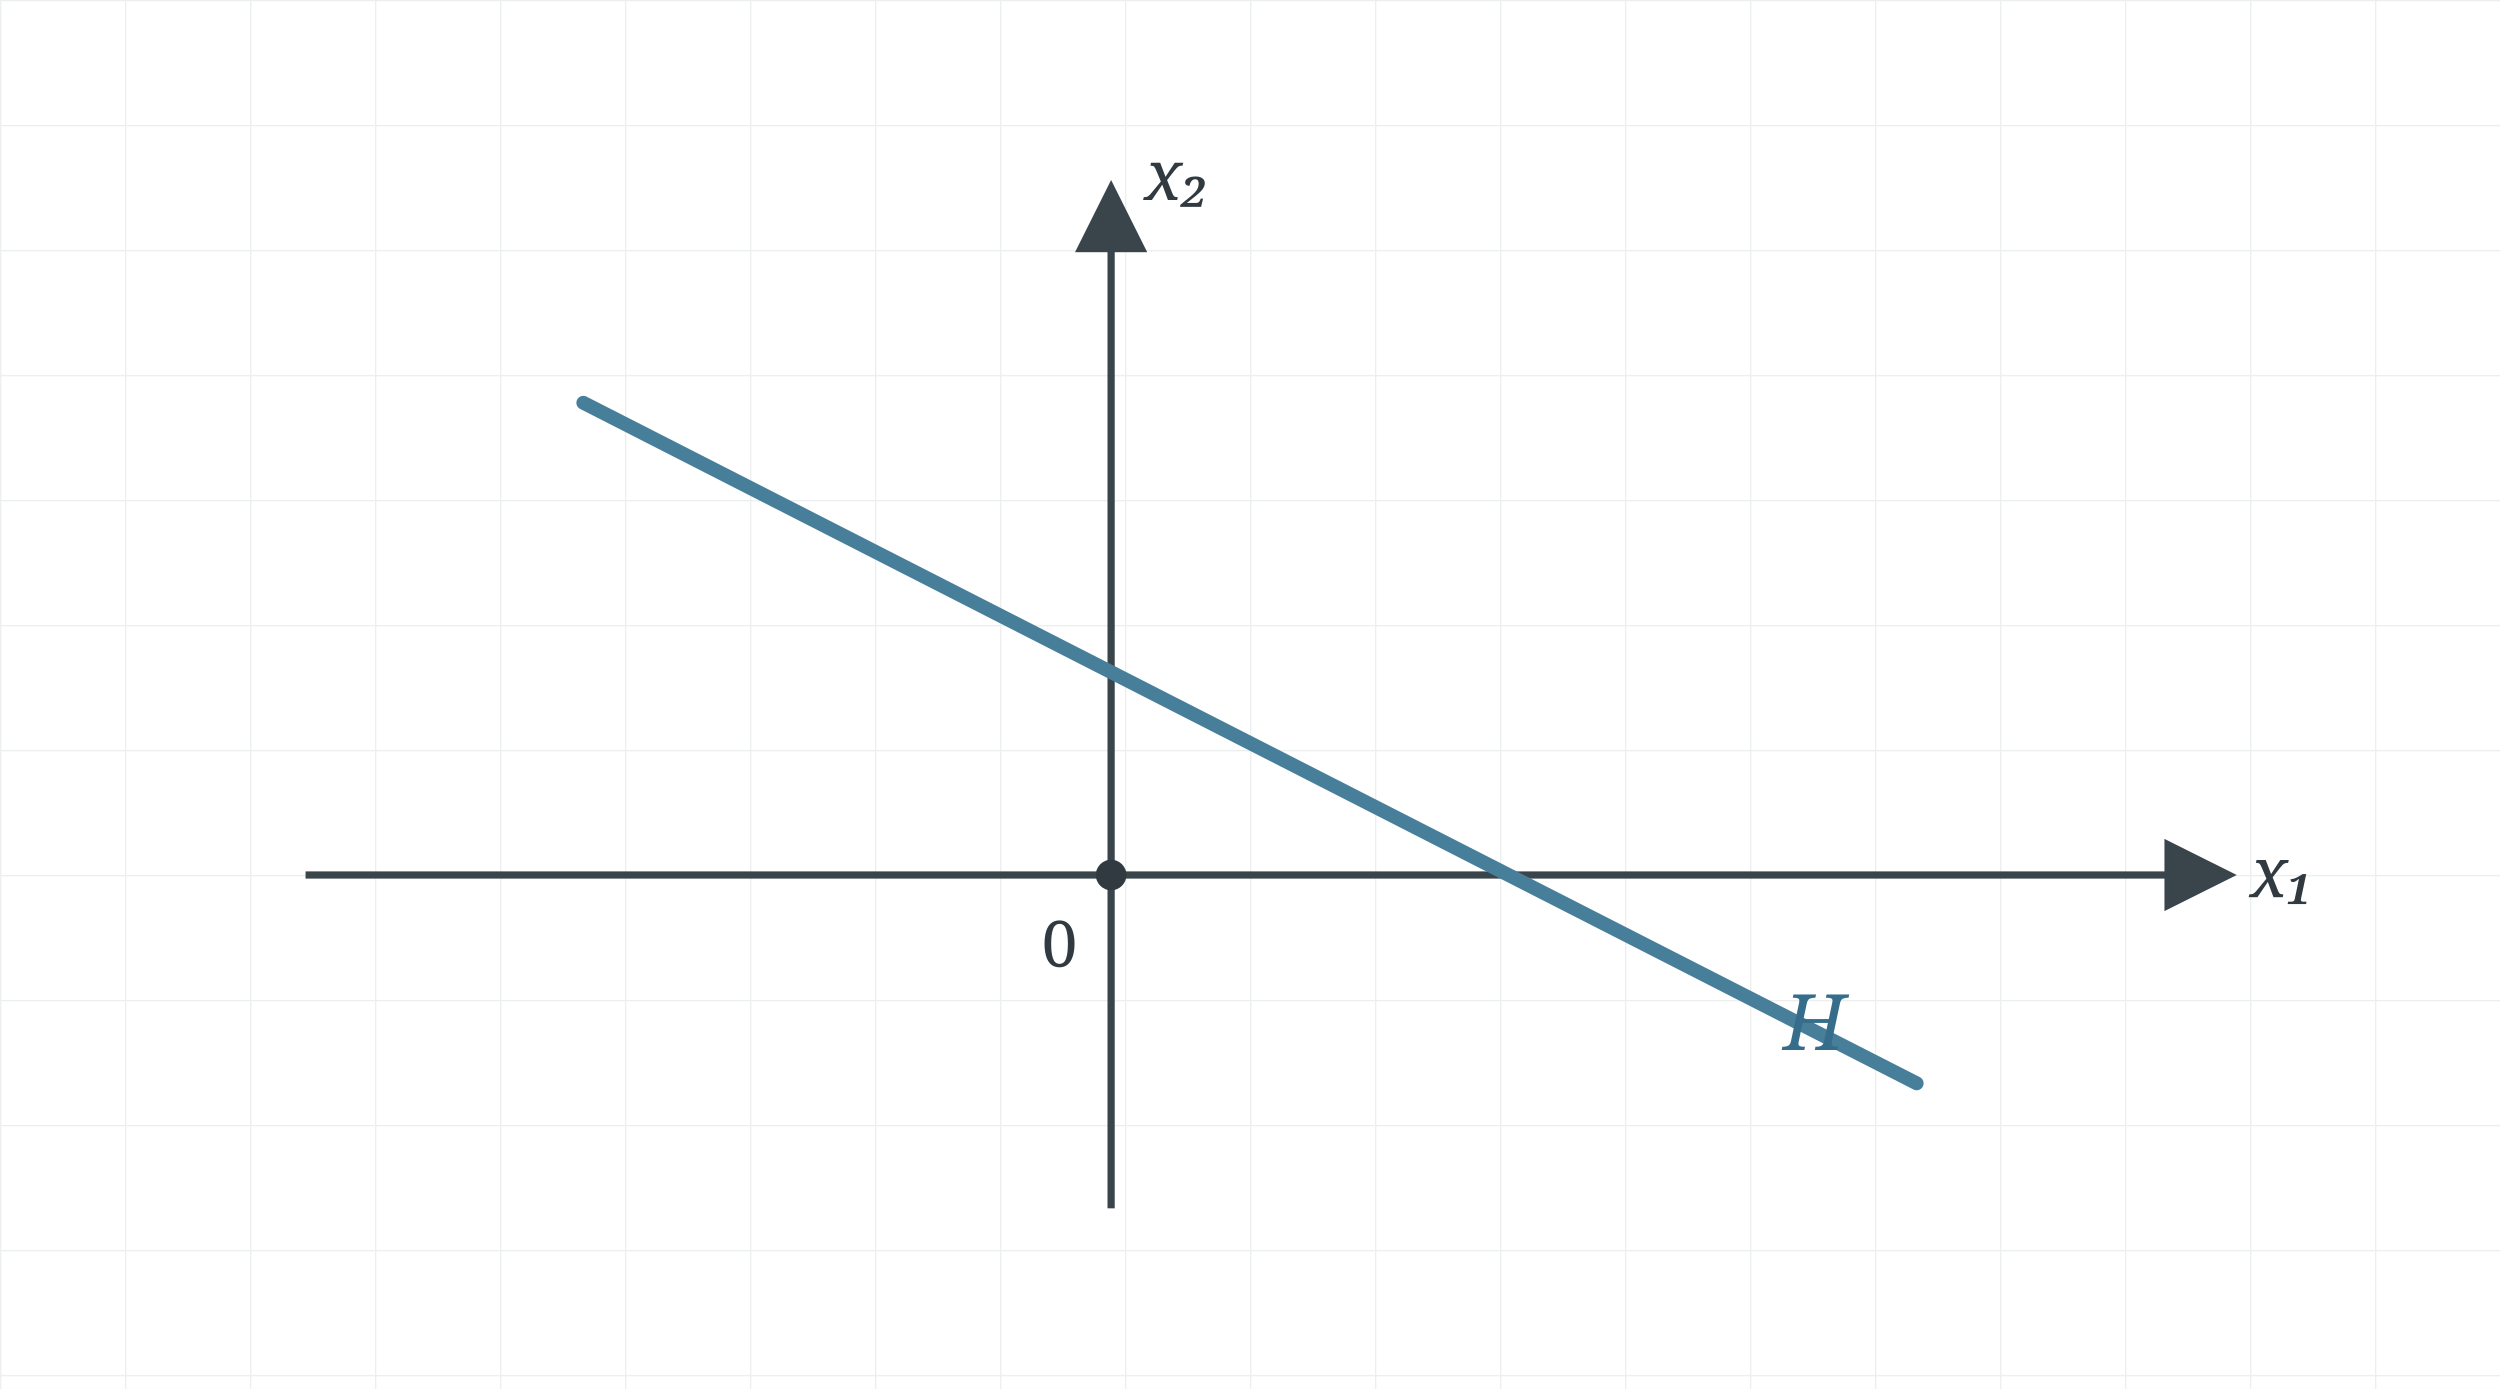
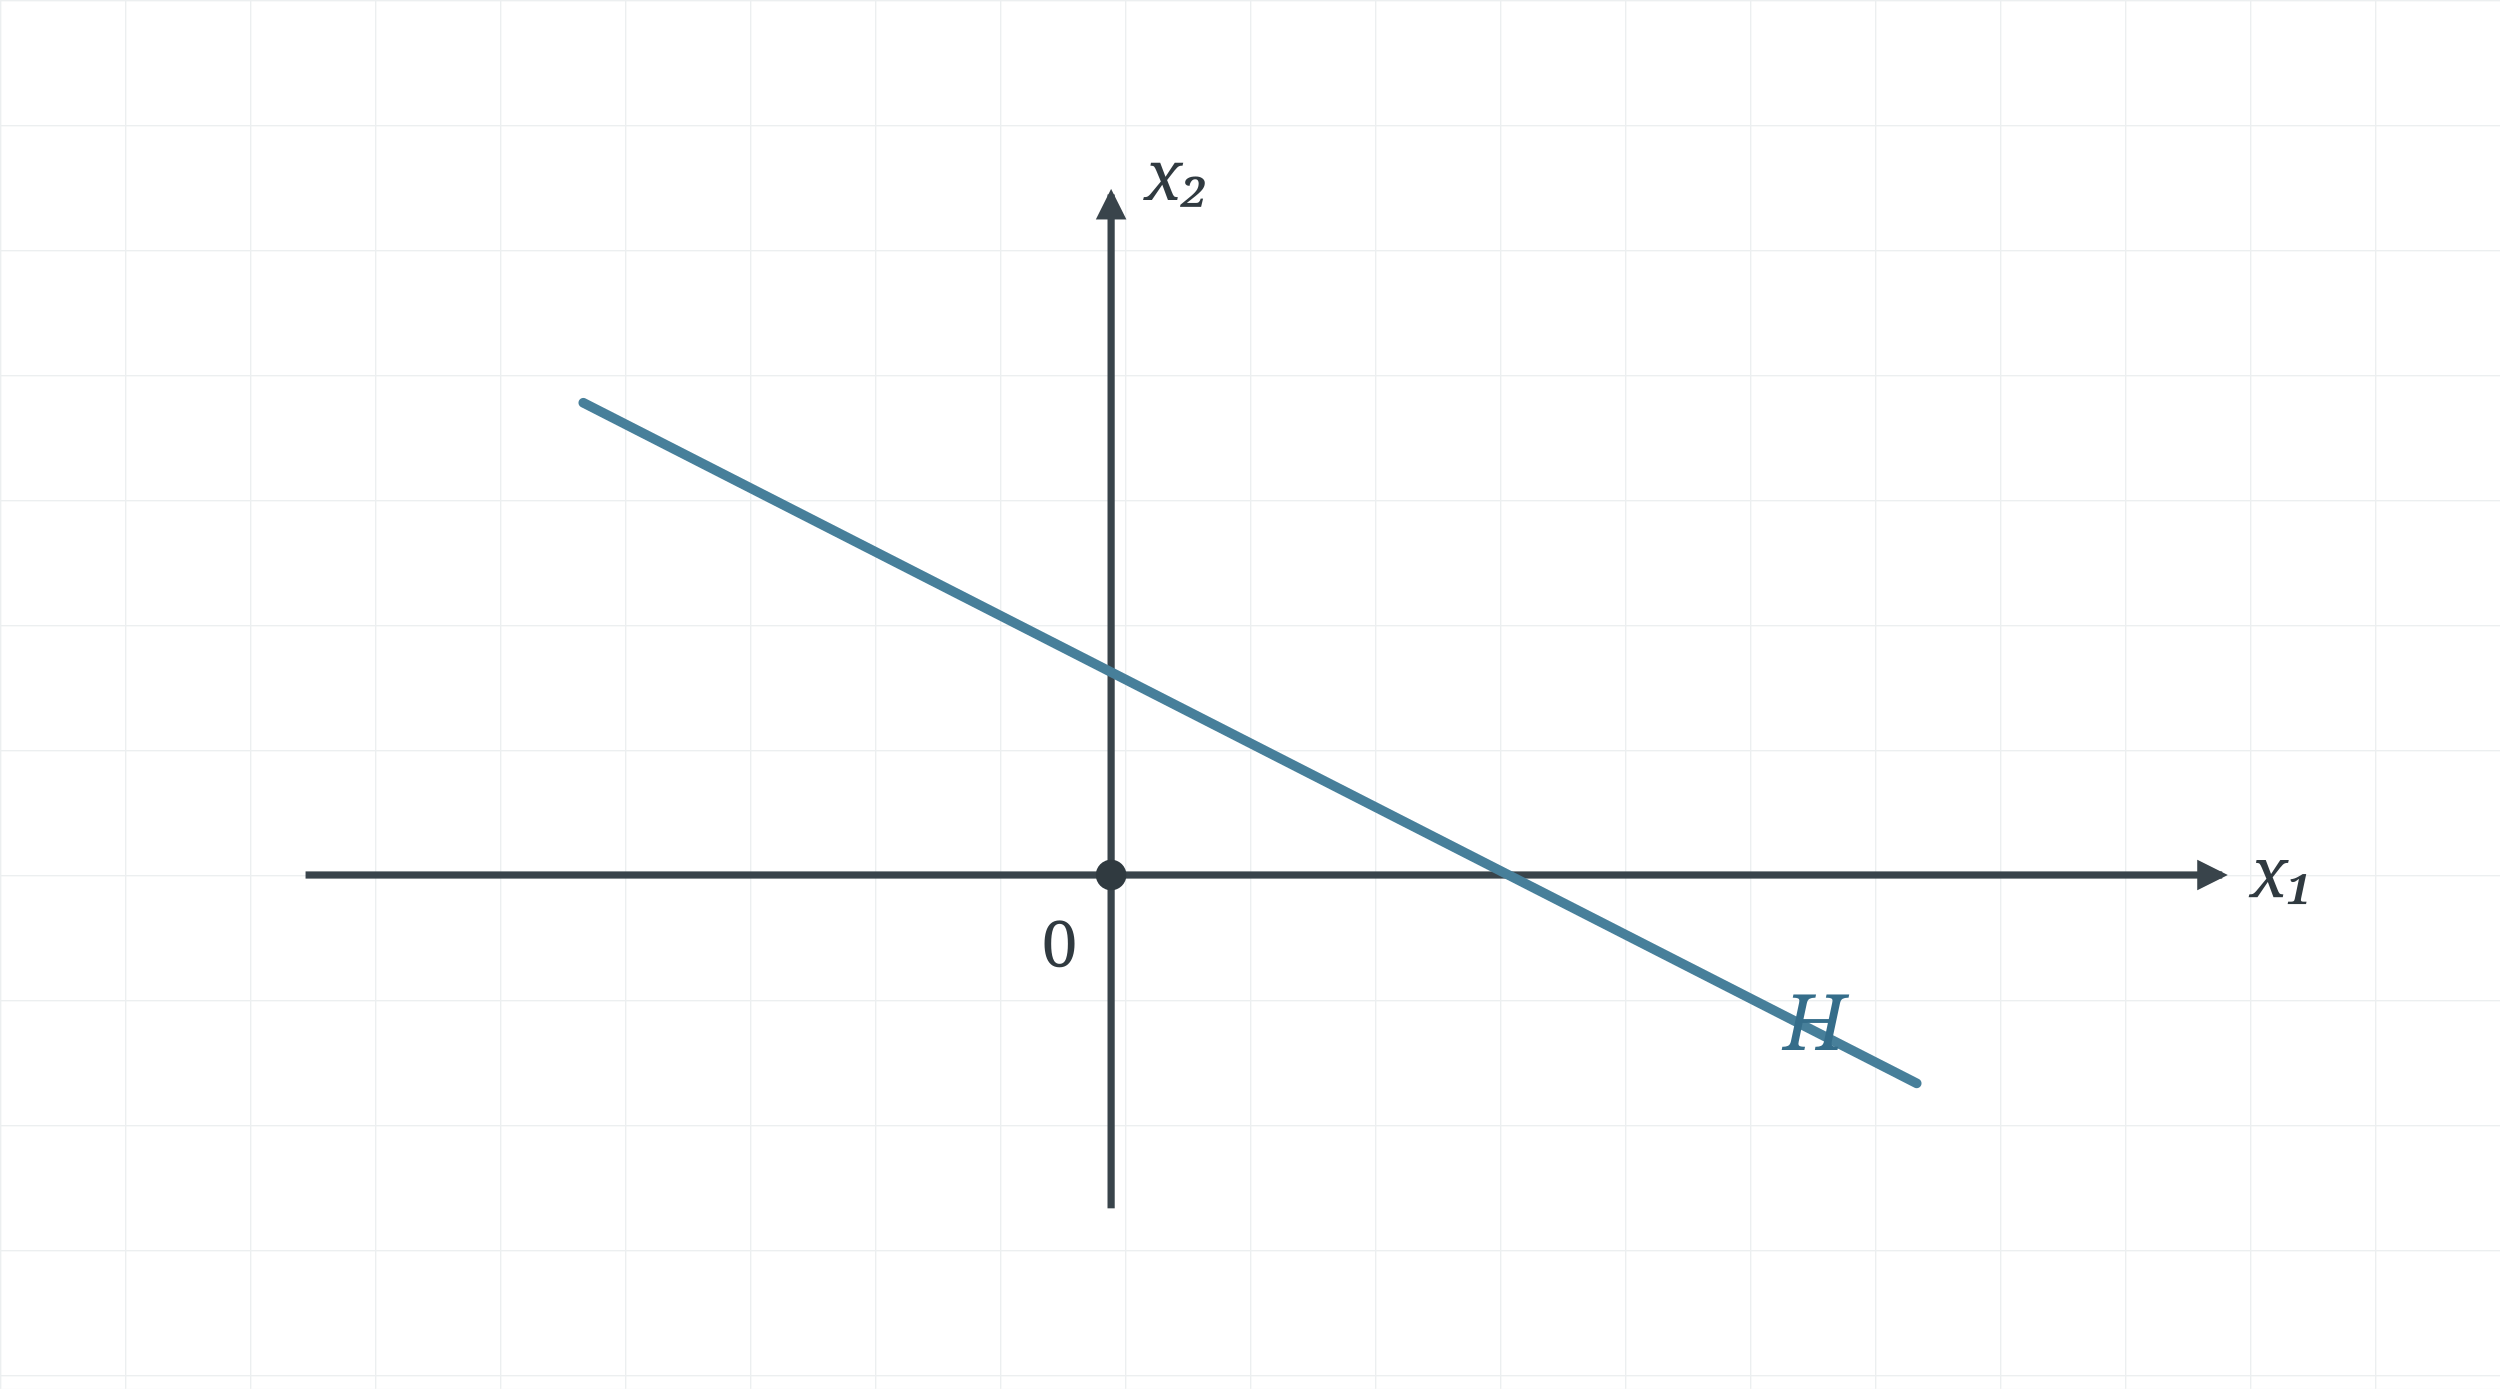
<svg xmlns="http://www.w3.org/2000/svg" viewBox="0 0 900 500" role="img" aria-labelledby="title desc">
  <defs>
    <pattern id="grid" width="45" height="45" patternUnits="userSpaceOnUse">
      <path d="M45 0H0V45" fill="none" stroke="#eceff0" stroke-width="1" />
    </pattern>
-     <marker id="arrow" markerWidth="10" markerHeight="10" refX="8" refY="5" orient="auto">
-       <path d="M0 0L10 5L0 10Z" fill="#39444b" />
+     <marker id="arrow" viewBox="0 0 11 11" markerWidth="11" markerHeight="11" markerUnits="userSpaceOnUse" refX="9" refY="5.5" orient="auto">
+       <path d="M0 0L11 5.5L0 11Z" fill="#39444b" />
    </marker>
  </defs>
  <rect width="900" height="500" fill="#fff" />
  <rect width="900" height="500" fill="url(#grid)" />
  <line x1="110" y1="315" x2="800" y2="315" stroke="#39444b" stroke-width="2.6" marker-end="url(#arrow)" />
  <line x1="400" y1="435" x2="400" y2="70" stroke="#39444b" stroke-width="2.6" marker-end="url(#arrow)" />
-   <line x1="210" y1="145" x2="690" y2="390" stroke="#477f9a" stroke-width="5" stroke-linecap="round" />
+   <line x1="210" y1="145" x2="690" y2="390" stroke="#477f9a" stroke-width="3.5" stroke-linecap="round" />
  <circle cx="400" cy="315" r="5.5" fill="#303a40" />
  <text x="375" y="348" font-family="Cambria, Georgia, serif" font-size="23" fill="#303a40">0</text>
  <text x="810" y="323" font-family="Cambria, Georgia, serif" font-size="25" font-style="italic" fill="#303a40">x₁</text>
  <text x="412" y="72" font-family="Cambria, Georgia, serif" font-size="25" font-style="italic" fill="#303a40">x₂</text>
  <text x="642" y="378" font-family="Cambria, Georgia, serif" font-size="28" font-style="italic" fill="#356d8a">H</text>
</svg>
